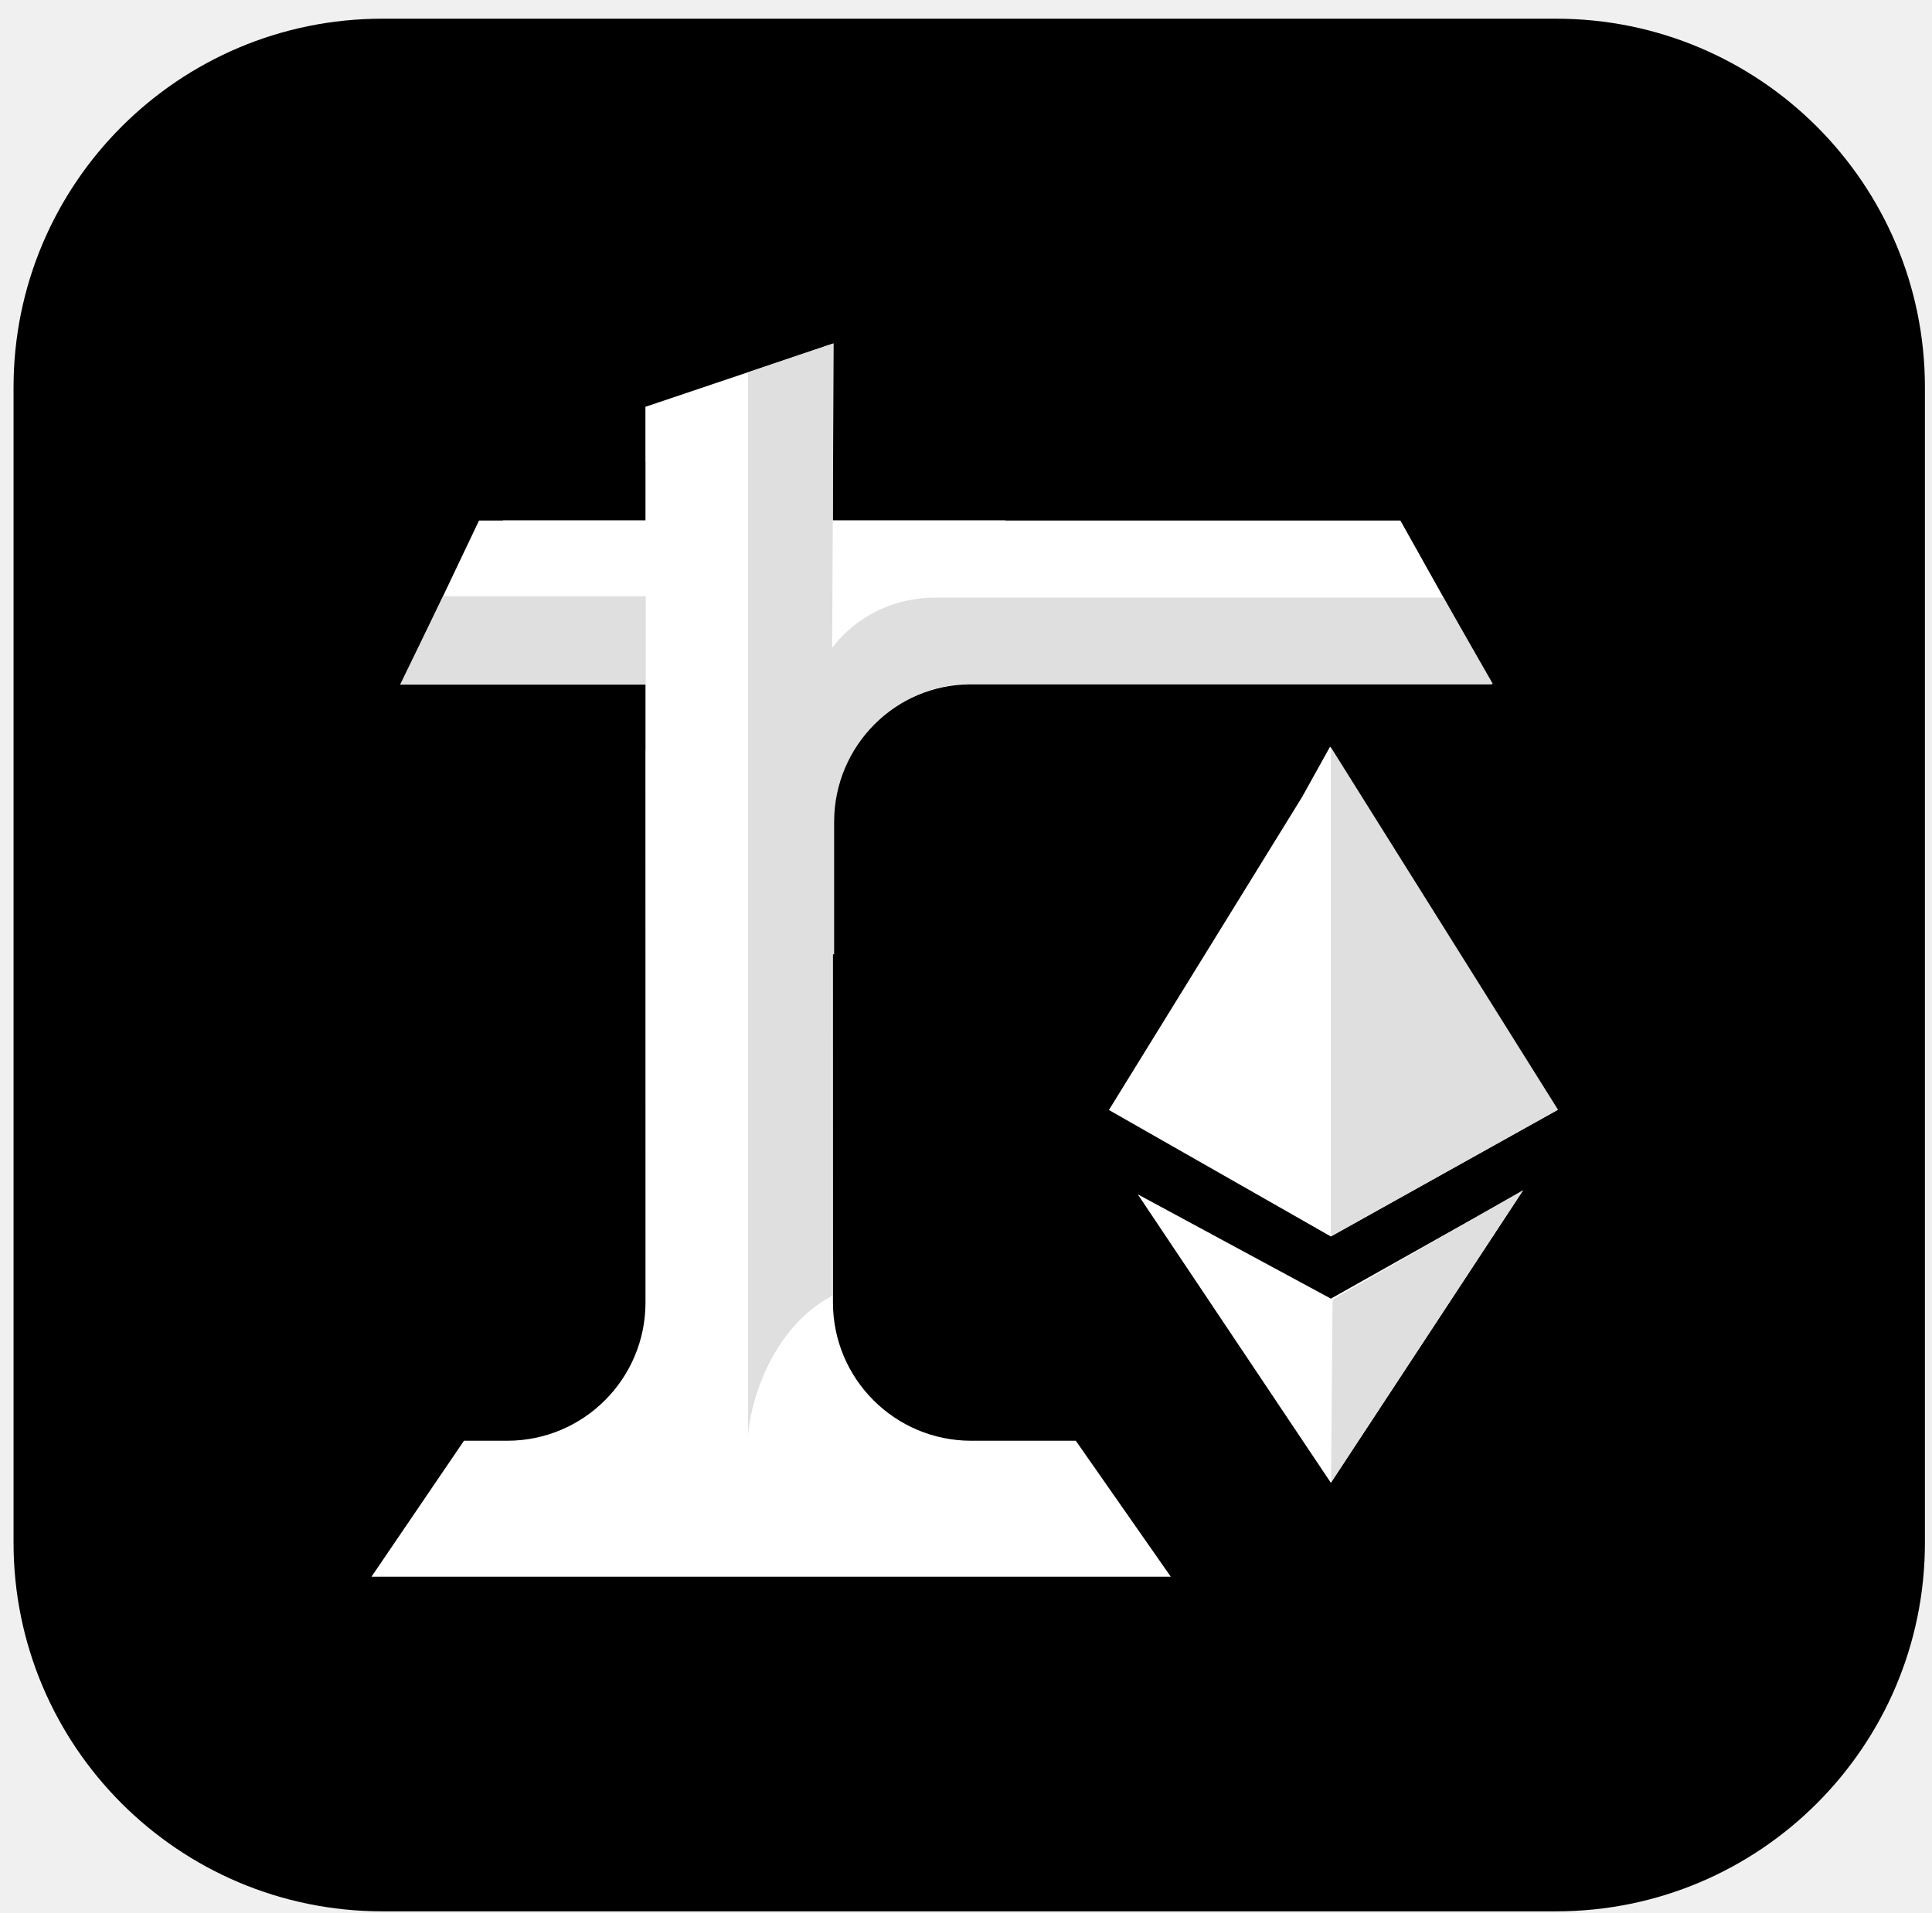
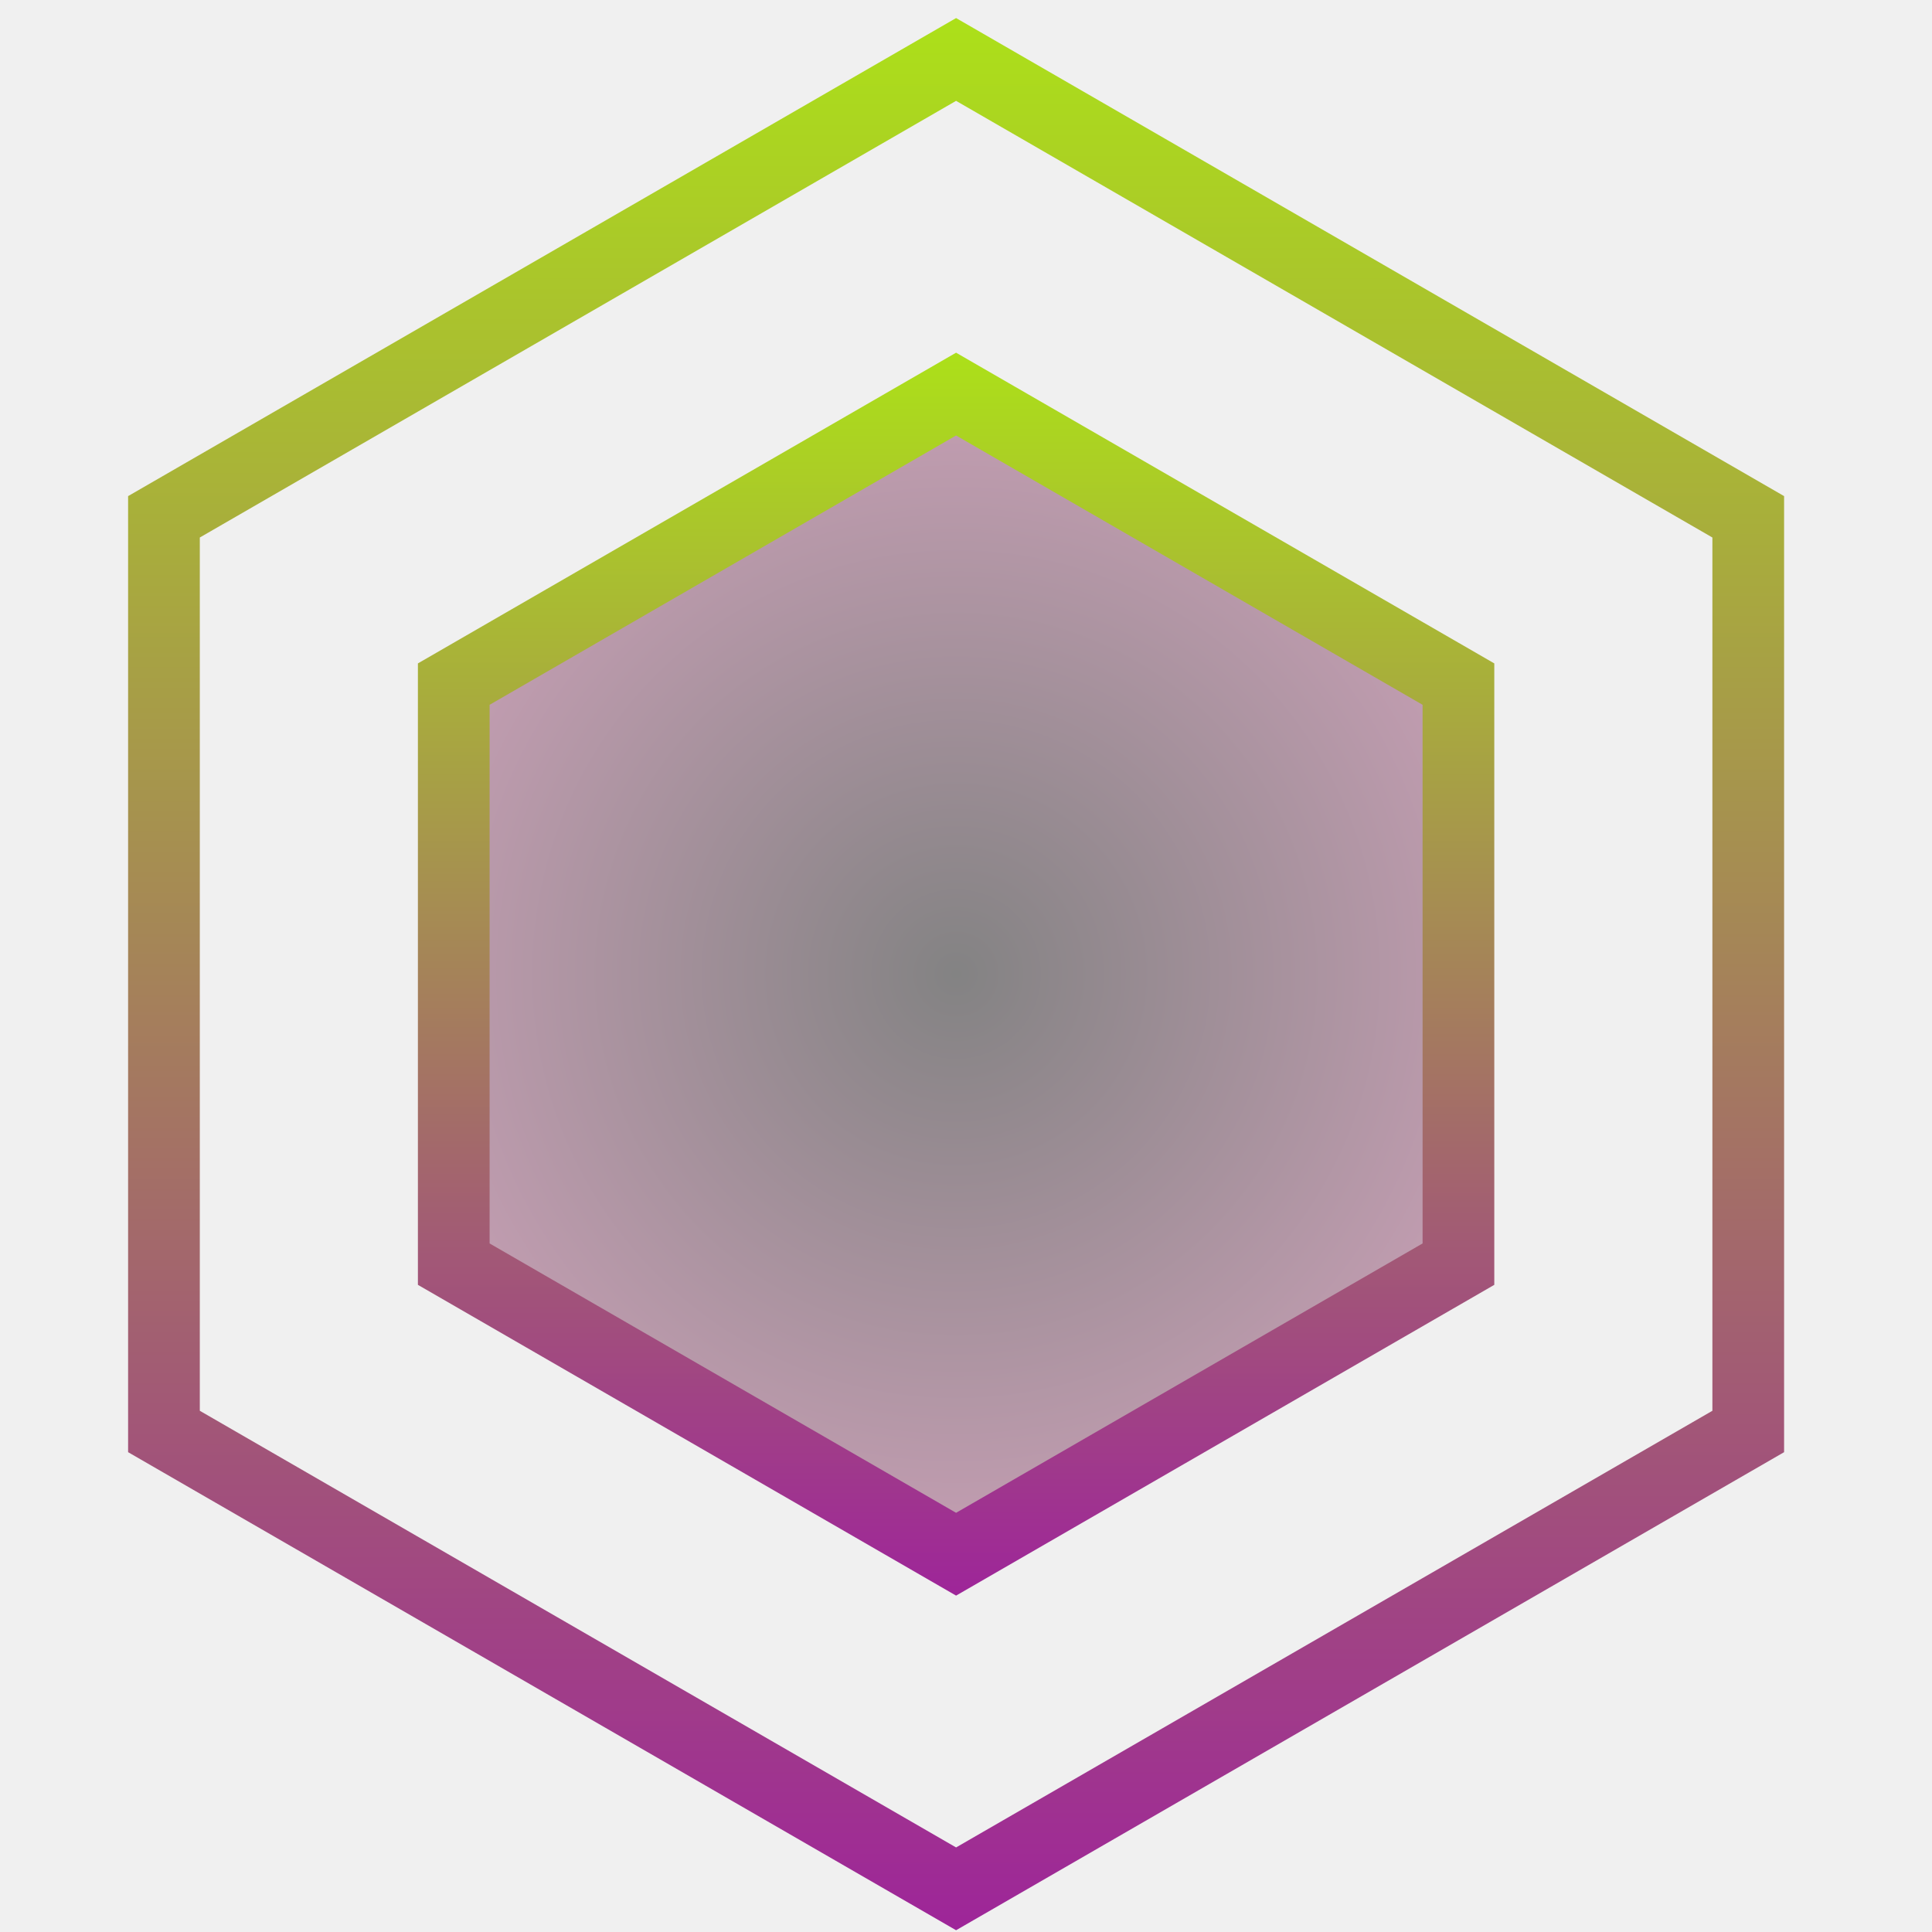
- <svg xmlns="http://www.w3.org/2000/svg" width="103" height="102" viewBox="0 0 103 102" fill="none">
-   <rect x="0.722" y="0.997" width="101.901" height="100.925" rx="19.661" fill="black" />
-   <path d="M69.415 42.505L70.912 39.812L72.544 42.505L83.024 59.191L70.953 65.936L59.119 59.191L69.415 42.505Z" fill="white" />
-   <path d="M70.953 69.25L60.658 63.688L70.953 79.072L81.184 63.498L70.953 69.25Z" fill="white" />
-   <path d="M70.953 65.926V41.853V39.85L83.063 59.178L70.953 65.926Z" fill="#DFDFDF" />
-   <path d="M70.962 79.05L71.041 69.297L81.206 63.463L70.962 79.05Z" fill="#DFDFDF" />
-   <path d="M34.409 21.693V24.613H34.413L34.412 27.747H26.809L26.809 27.757H25.538L21.384 36.491H34.413V39.972H34.409L34.413 69.455C34.413 73.527 31.113 76.828 27.041 76.828H24.735L19.806 84.077H62.417L57.354 76.828H51.779C47.708 76.828 44.407 73.527 44.407 69.455L44.402 43.665C44.507 39.708 47.73 36.527 51.705 36.491H79.548L74.658 27.757H53.602L53.602 27.747L44.399 27.747L44.399 24.613H44.402V18.325L34.409 21.693Z" fill="white" />
-   <path d="M39.882 19.852V76.55C39.973 74.964 41.047 70.855 44.365 69.103V50.867L44.47 50.9V43.831C44.47 39.759 47.771 36.458 51.843 36.458H79.581L76.951 31.866H49.908C46.129 31.866 44.365 34.556 44.365 34.556L44.444 18.307L39.882 19.852Z" fill="#DFDFDF" />
-   <path d="M23.622 31.793L21.329 36.508H34.425V31.793H23.622Z" fill="#DFDFDF" />
+ <svg xmlns="http://www.w3.org/2000/svg" width="44" height="44" viewBox="0 0 44 44" fill="none">
+   <g id="Group 1244">
+     <path id="Polygon 1" d="M3.734 11.77L21.774 1.354L39.815 11.77V32.601L21.774 43.017L3.734 32.601V11.77Z" stroke="url(#paint0_linear_10_1670)" stroke-width="1.633" />
+     <path id="Polygon 2" d="M10.334 15.58L21.774 8.975L33.215 15.58V28.79L21.774 35.396L10.334 28.79V15.58Z" fill="url(#paint1_radial_10_1670)" fill-opacity="0.5" stroke="url(#paint2_linear_10_1670)" stroke-width="1.633" />
+   </g>
+   <defs>
+     <linearGradient id="paint0_linear_10_1670" x1="21.774" y1="0.411" x2="21.774" y2="43.959" gradientUnits="userSpaceOnUse">
+       <stop stop-color="#ACE019" />
+       <stop offset="1" stop-color="#9E2599" />
+     </linearGradient>
+     <radialGradient id="paint1_radial_10_1670" cx="0" cy="0" r="1" gradientUnits="userSpaceOnUse" gradientTransform="translate(21.7742 22.1852) rotate(90) scale(14.1532)">
+       <stop stop-color="#161516" />
+       <stop offset="1" stop-color="#A2507C" />
+     </radialGradient>
+     <linearGradient id="paint2_linear_10_1670" x1="21.774" y1="8.032" x2="21.774" y2="36.338" gradientUnits="userSpaceOnUse">
+       <stop stop-color="#ACE019" />
+       <stop offset="1" stop-color="#9E2599" />
+     </linearGradient>
+   </defs>
</svg>
